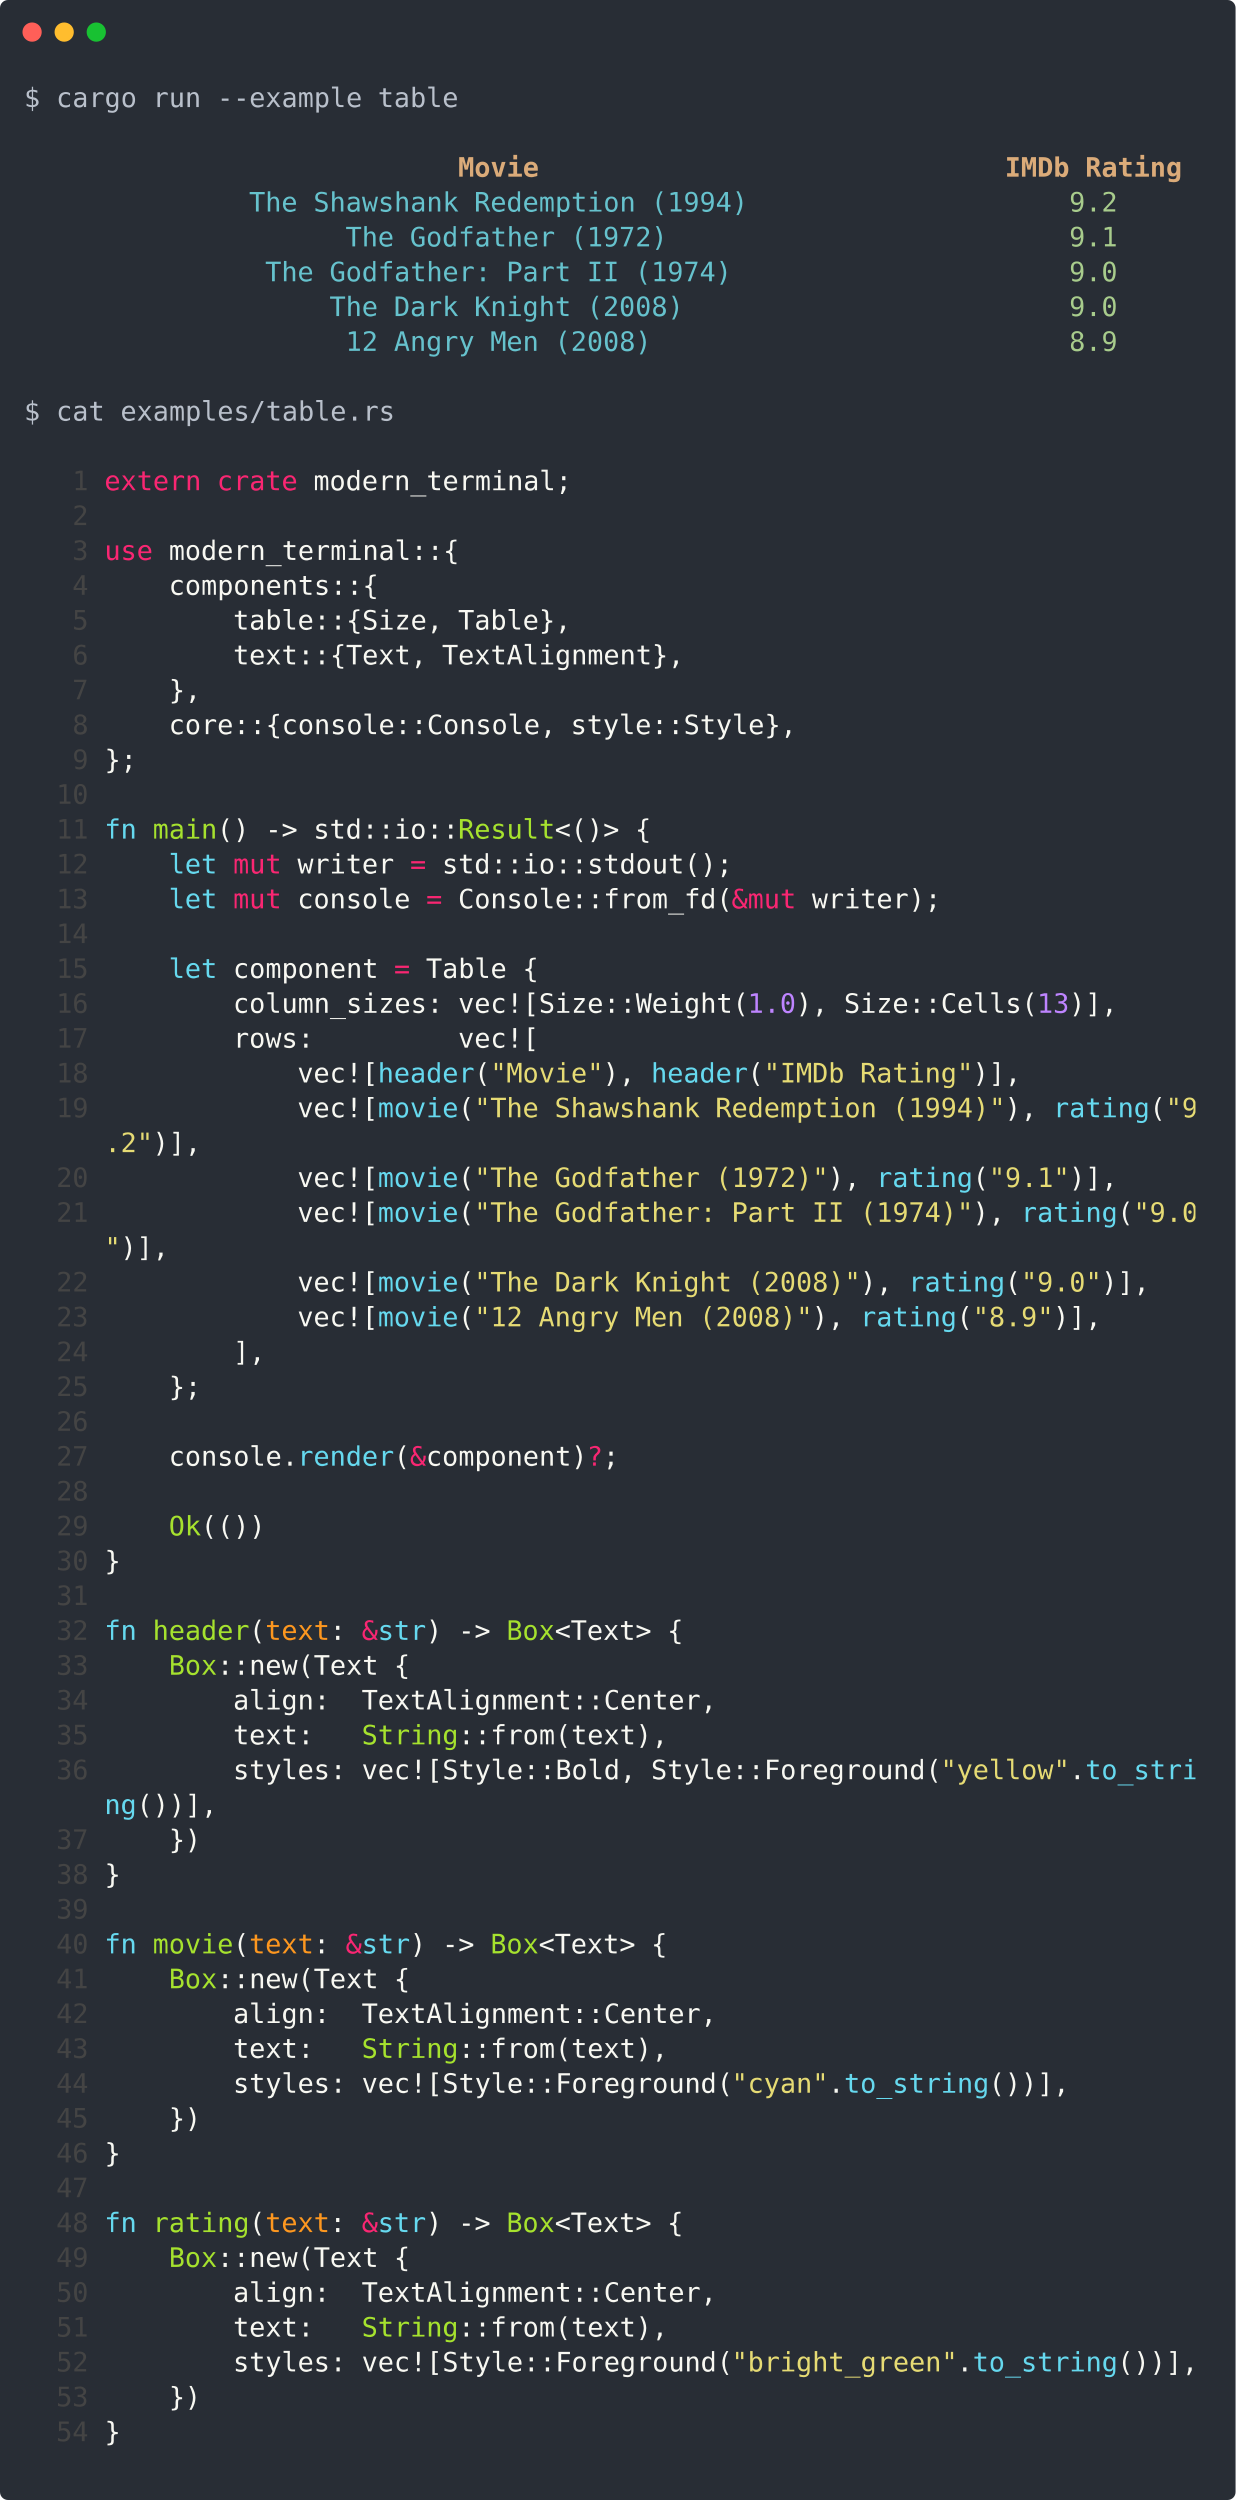
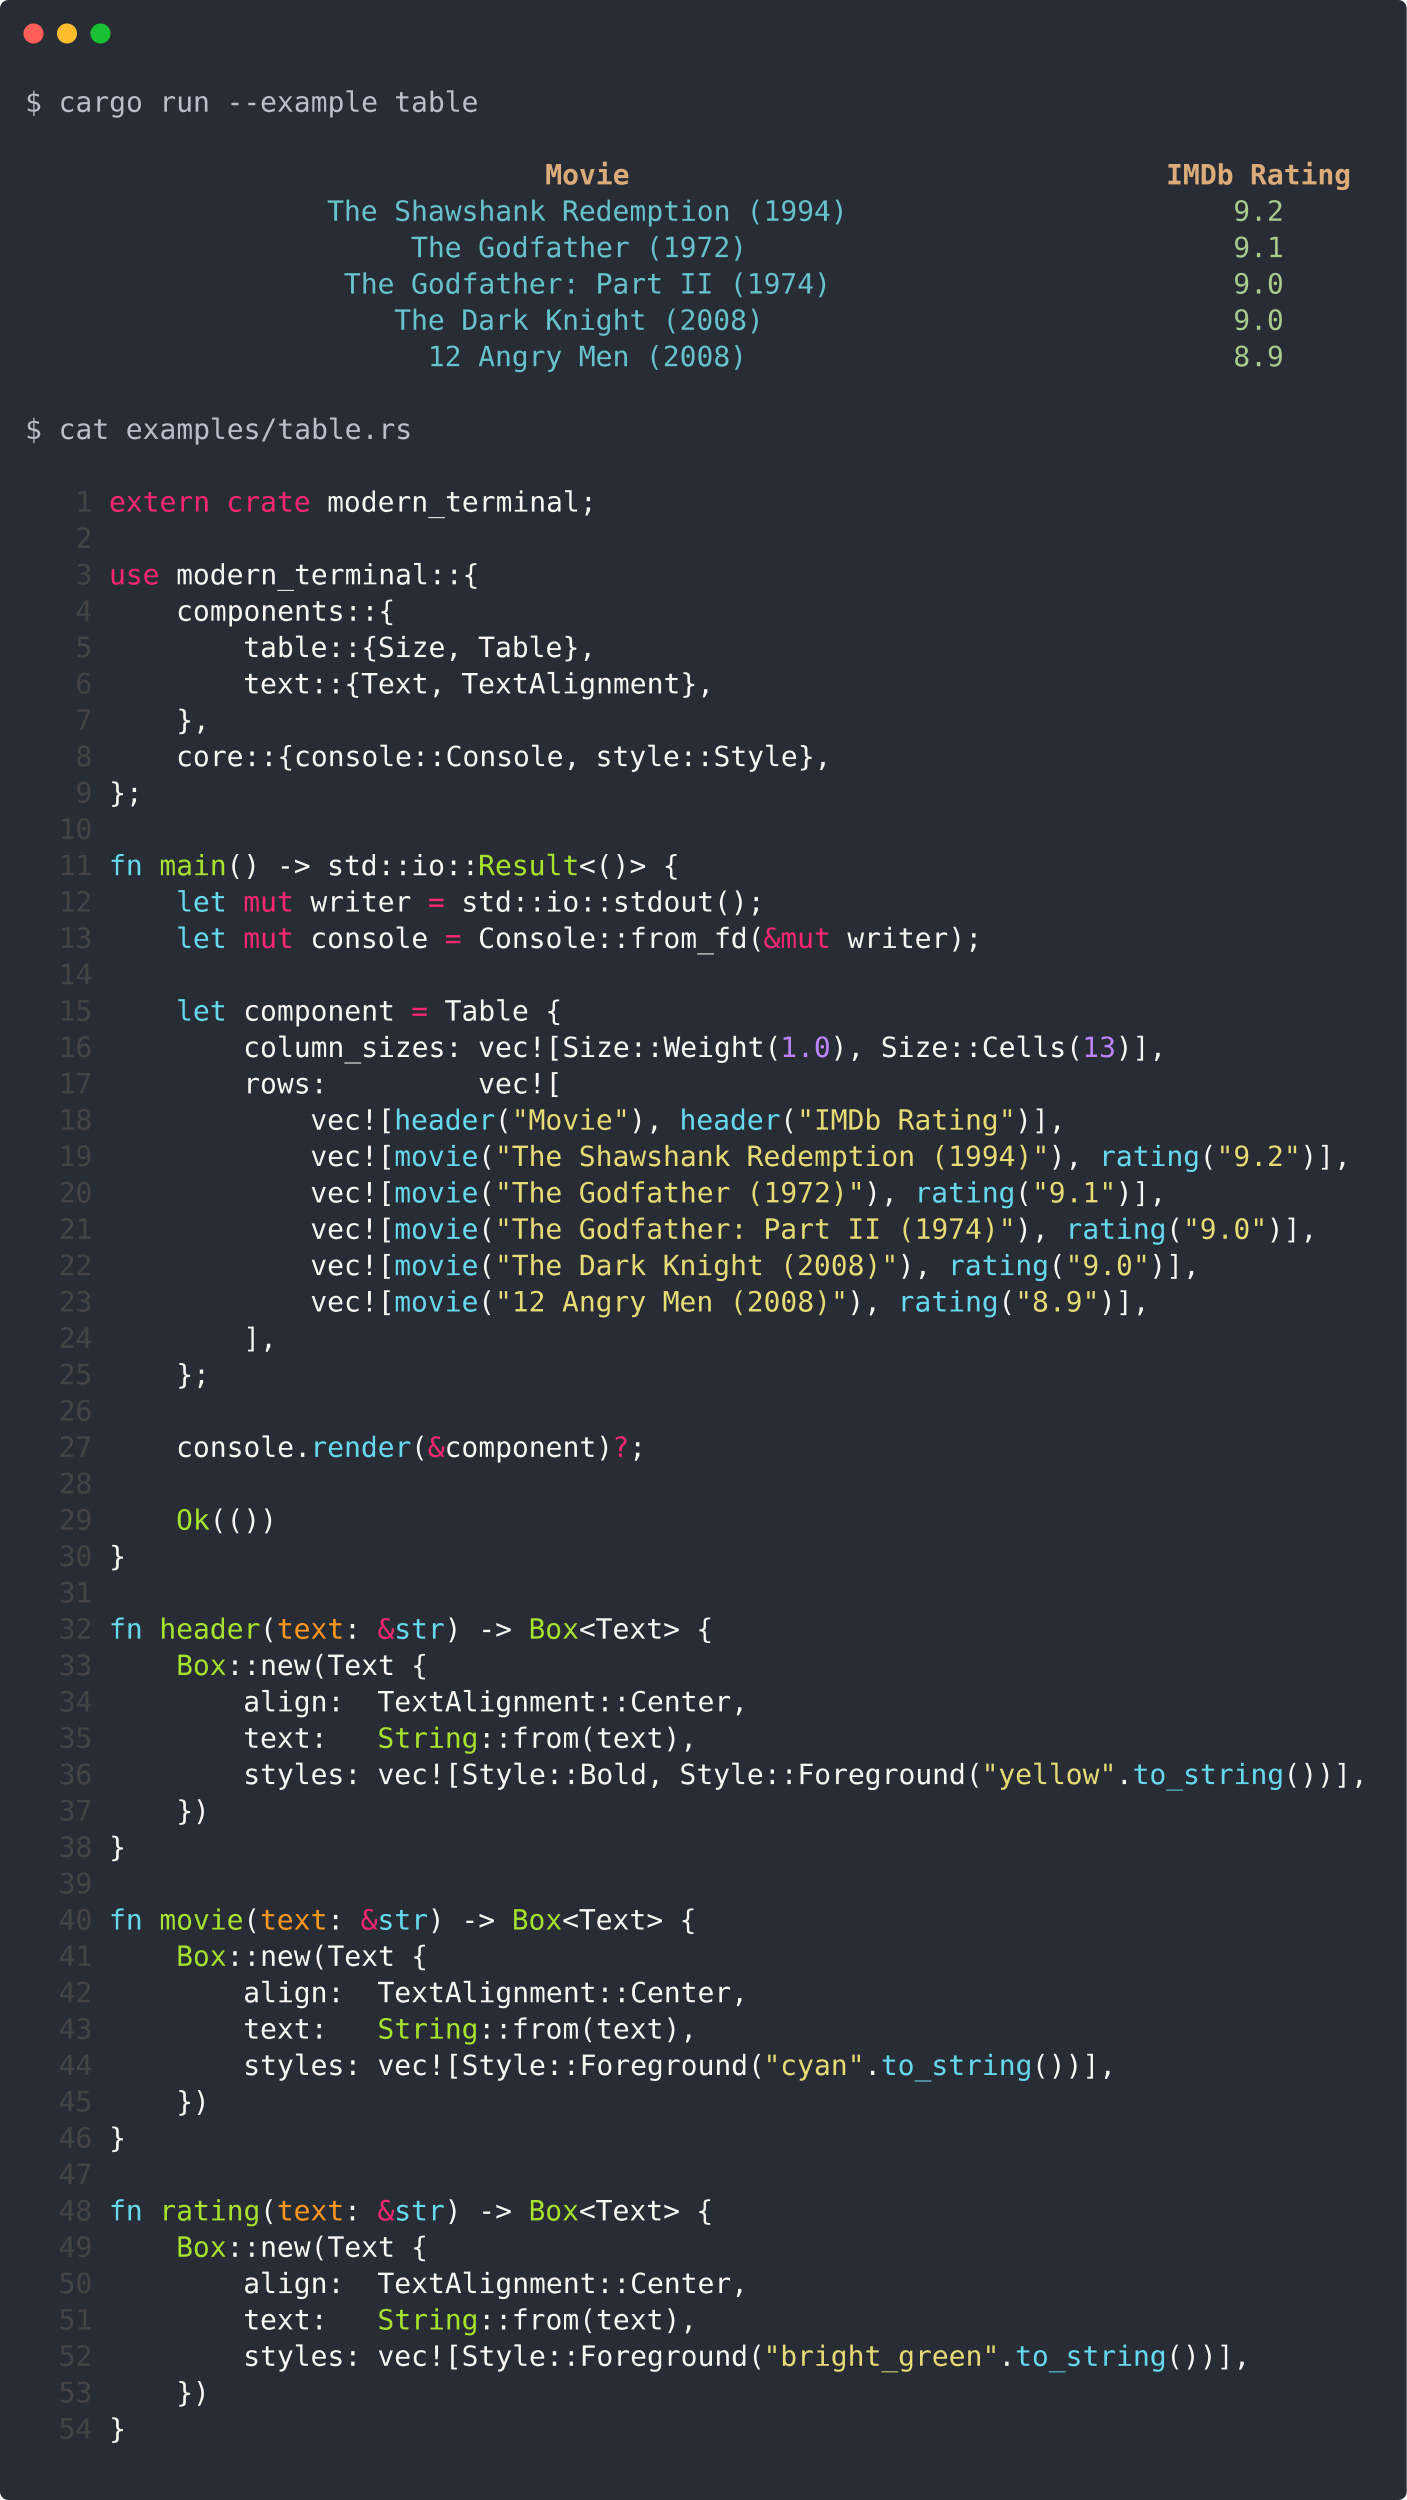
- <svg xmlns="http://www.w3.org/2000/svg" xmlns:xlink="http://www.w3.org/1999/xlink" width="770" height="1557.99">
-   <rect width="770" height="1557.99" rx="5" ry="5" class="a" />
+ <svg xmlns="http://www.w3.org/2000/svg" xmlns:xlink="http://www.w3.org/1999/xlink" width="840" height="1492.86">
+   <rect width="840" height="1492.86" rx="5" ry="5" class="a" />
  <svg y="0%" x="0%">
    <circle cx="20" cy="20" r="6" fill="#ff5f58" />
    <circle cx="40" cy="20" r="6" fill="#ffbd2e" />
    <circle cx="60" cy="20" r="6" fill="#18c132" />
  </svg>
-   <svg height="1497.99" viewBox="0 0 73 149.799" width="730" x="15" y="50">
+   <svg height="1432.86" viewBox="0 0 80 143.286" width="800" x="15" y="50">
    <style>.a{fill:#282d35}.g,.h{fill:#b9c0cb;white-space:pre}.h{fill:#dbab79;font-weight:700}.i,.j,.k,.l{fill:#66c2cd;white-space:pre}.j,.k,.l{fill:#a8cc8c}.k,.l{fill:#444}.l{fill:#f92672}.m,.n,.o,.p,.q,.r{fill:#f8f8f2;white-space:pre}.n,.o,.p,.q,.r{fill:#66d9ef}.o,.p,.q,.r{fill:#a6e22e}.p,.q,.r{fill:#be84ff}.q,.r{fill:#e6db74}.r{fill:#fd971f}</style>
    <g font-family="Monaco,Consolas,Menlo,'Bitstream Vera Sans Mono','Powerline Symbols',monospace" font-size="1.67">
      <defs>
        <symbol id="a">
-           <path fill="transparent" d="M0 0h73v70H0z" />
+           <path fill="transparent" d="M0 0h80v67H0z" />
        </symbol>
      </defs>
-       <path class="a" d="M0 0h73v149.799H0z" />
-       <svg width="73">
+       <path class="a" d="M0 0h80v143.286H0z" />
+       <svg width="80">
        <svg>
          <use xlink:href="#a" />
          <text y="1.67" class="g">$</text>
          <text x="2.004" y="1.67" class="g">cargo</text>
          <text x="8.016" y="1.67" class="g">run</text>
          <text x="12.024" y="1.67" class="g">--example</text>
          <text x="22.044" y="1.67" class="g">table</text>
-           <text x="27.054" y="6.012" class="h">Movie</text>
-           <text x="61.122" y="6.012" class="h">IMDb</text>
-           <text x="66.132" y="6.012" class="h">Rating</text>
-           <text x="14.028" y="8.183" class="i">The</text>
-           <text x="18.036" y="8.183" class="i">Shawshank</text>
-           <text x="28.056" y="8.183" class="i">Redemption</text>
-           <text x="39.078" y="8.183" class="i">(1994)</text>
-           <text x="65.13" y="8.183" class="j">9.2</text>
-           <text x="20.04" y="10.354" class="i">The</text>
-           <text x="24.048" y="10.354" class="i">Godfather</text>
-           <text x="34.068" y="10.354" class="i">(1972)</text>
-           <text x="65.13" y="10.354" class="j">9.1</text>
-           <text x="15.03" y="12.525" class="i">The</text>
-           <text x="19.038" y="12.525" class="i">Godfather:</text>
-           <text x="30.06" y="12.525" class="i">Part</text>
-           <text x="35.07" y="12.525" class="i">II</text>
-           <text x="38.076" y="12.525" class="i">(1974)</text>
-           <text x="65.13" y="12.525" class="j">9.0</text>
-           <text x="19.038" y="14.696" class="i">The</text>
-           <text x="23.046" y="14.696" class="i">Dark</text>
-           <text x="28.056" y="14.696" class="i">Knight</text>
-           <text x="35.07" y="14.696" class="i">(2008)</text>
-           <text x="65.13" y="14.696" class="j">9.0</text>
-           <text x="20.04" y="16.867" class="i">12</text>
-           <text x="23.046" y="16.867" class="i">Angry</text>
-           <text x="29.058" y="16.867" class="i">Men</text>
-           <text x="33.066" y="16.867" class="i">(2008)</text>
-           <text x="65.13" y="16.867" class="j">8.9</text>
+           <text x="31.062" y="6.012" class="h">Movie</text>
+           <text x="68.136" y="6.012" class="h">IMDb</text>
+           <text x="73.146" y="6.012" class="h">Rating</text>
+           <text x="18.036" y="8.183" class="i">The</text>
+           <text x="22.044" y="8.183" class="i">Shawshank</text>
+           <text x="32.064" y="8.183" class="i">Redemption</text>
+           <text x="43.086" y="8.183" class="i">(1994)</text>
+           <text x="72.144" y="8.183" class="j">9.2</text>
+           <text x="23.046" y="10.354" class="i">The</text>
+           <text x="27.054" y="10.354" class="i">Godfather</text>
+           <text x="37.074" y="10.354" class="i">(1972)</text>
+           <text x="72.144" y="10.354" class="j">9.1</text>
+           <text x="19.038" y="12.525" class="i">The</text>
+           <text x="23.046" y="12.525" class="i">Godfather:</text>
+           <text x="34.068" y="12.525" class="i">Part</text>
+           <text x="39.078" y="12.525" class="i">II</text>
+           <text x="42.084" y="12.525" class="i">(1974)</text>
+           <text x="72.144" y="12.525" class="j">9.0</text>
+           <text x="22.044" y="14.696" class="i">The</text>
+           <text x="26.052" y="14.696" class="i">Dark</text>
+           <text x="31.062" y="14.696" class="i">Knight</text>
+           <text x="38.076" y="14.696" class="i">(2008)</text>
+           <text x="72.144" y="14.696" class="j">9.0</text>
+           <text x="24.048" y="16.867" class="i">12</text>
+           <text x="27.054" y="16.867" class="i">Angry</text>
+           <text x="33.066" y="16.867" class="i">Men</text>
+           <text x="37.074" y="16.867" class="i">(2008)</text>
+           <text x="72.144" y="16.867" class="j">8.9</text>
          <text y="21.209" class="g">$</text>
          <text x="2.004" y="21.209" class="g">cat</text>
          <text x="6.012" y="21.209" class="g">examples/table.rs</text>
          <text x="3.006" y="25.551" class="k">1</text>
          <text x="5.01" y="25.551" class="l">extern</text>
          <text x="12.024" y="25.551" class="l">crate</text>
          <text x="18.036" y="25.551" class="m">modern_terminal;</text>
          <text x="3.006" y="27.722" class="k">2</text>
          <text x="3.006" y="29.893" class="k">3</text>
          <text x="5.01" y="29.893" class="l">use</text>
          <text x="9.018" y="29.893" class="m">modern_terminal::{</text>
          <text x="3.006" y="32.064" class="k">4</text>
          <text x="9.018" y="32.064" class="m">components::{</text>
          <text x="3.006" y="34.235" class="k">5</text>
          <text x="13.026" y="34.235" class="m">table::{Size,</text>
          <text x="27.054" y="34.235" class="m">Table},</text>
          <text x="3.006" y="36.406" class="k">6</text>
          <text x="13.026" y="36.406" class="m">text::{Text,</text>
          <text x="26.052" y="36.406" class="m">TextAlignment},</text>
          <text x="3.006" y="38.577" class="k">7</text>
          <text x="9.018" y="38.577" class="m">},</text>
          <text x="3.006" y="40.748" class="k">8</text>
          <text x="9.018" y="40.748" class="m">core::{console::Console,</text>
          <text x="34.068" y="40.748" class="m">style::Style},</text>
          <text x="3.006" y="42.919" class="k">9</text>
          <text x="5.01" y="42.919" class="m">};</text>
          <text x="2.004" y="45.09" class="k">10</text>
          <text x="2.004" y="47.261" class="k">11</text>
          <text x="5.01" y="47.261" class="n">fn</text>
          <text x="8.016" y="47.261" class="o">main</text>
          <text x="12.024" y="47.261" class="m">()</text>
          <text x="15.03" y="47.261" class="m">-&gt;</text>
          <text x="18.036" y="47.261" class="m">std::io::</text>
          <text x="27.054" y="47.261" class="o">Result</text>
          <text x="33.066" y="47.261" class="m">&lt;()&gt;</text>
          <text x="38.076" y="47.261" class="m">{</text>
          <text x="2.004" y="49.432" class="k">12</text>
          <text x="9.018" y="49.432" class="n">let</text>
          <text x="13.026" y="49.432" class="l">mut</text>
          <text x="17.034" y="49.432" class="m">writer</text>
          <text x="24.048" y="49.432" class="l">=</text>
          <text x="26.052" y="49.432" class="m">std::io::stdout();</text>
          <text x="2.004" y="51.603" class="k">13</text>
          <text x="9.018" y="51.603" class="n">let</text>
          <text x="13.026" y="51.603" class="l">mut</text>
          <text x="17.034" y="51.603" class="m">console</text>
          <text x="25.05" y="51.603" class="l">=</text>
          <text x="27.054" y="51.603" class="m">Console::from_fd(</text>
          <text x="44.088" y="51.603" class="l">&amp;mut</text>
          <text x="49.098" y="51.603" class="m">writer);</text>
          <text x="2.004" y="53.774" class="k">14</text>
          <text x="2.004" y="55.945" class="k">15</text>
          <text x="9.018" y="55.945" class="n">let</text>
          <text x="13.026" y="55.945" class="m">component</text>
          <text x="23.046" y="55.945" class="l">=</text>
          <text x="25.05" y="55.945" class="m">Table</text>
          <text x="31.062" y="55.945" class="m">{</text>
          <text x="2.004" y="58.116" class="k">16</text>
          <text x="13.026" y="58.116" class="m">column_sizes:</text>
          <text x="27.054" y="58.116" class="m">vec![Size::Weight(</text>
          <text x="45.09" y="58.116" class="p">1.0</text>
          <text x="48.096" y="58.116" class="m">),</text>
          <text x="51.102" y="58.116" class="m">Size::Cells(</text>
          <text x="63.126" y="58.116" class="p">13</text>
          <text x="65.13" y="58.116" class="m">)],</text>
          <text x="2.004" y="60.287" class="k">17</text>
          <text x="13.026" y="60.287" class="m">rows:</text>
          <text x="27.054" y="60.287" class="m">vec![</text>
          <text x="2.004" y="62.458" class="k">18</text>
          <text x="17.034" y="62.458" class="m">vec![</text>
          <text x="22.044" y="62.458" class="n">header</text>
          <text x="28.056" y="62.458" class="m">(</text>
          <text x="29.058" y="62.458" class="q">"Movie"</text>
          <text x="36.072" y="62.458" class="m">),</text>
          <text x="39.078" y="62.458" class="n">header</text>
          <text x="45.09" y="62.458" class="m">(</text>
          <text x="46.092" y="62.458" class="q">"IMDb</text>
          <text x="52.104" y="62.458" class="q">Rating"</text>
          <text x="59.118" y="62.458" class="m">)],</text>
          <text x="2.004" y="64.629" class="k">19</text>
          <text x="17.034" y="64.629" class="m">vec![</text>
          <text x="22.044" y="64.629" class="n">movie</text>
          <text x="27.054" y="64.629" class="m">(</text>
          <text x="28.056" y="64.629" class="q">"The</text>
          <text x="33.066" y="64.629" class="q">Shawshank</text>
          <text x="43.086" y="64.629" class="q">Redemption</text>
          <text x="54.108" y="64.629" class="q">(1994)"</text>
          <text x="61.122" y="64.629" class="m">),</text>
          <text x="64.128" y="64.629" class="n">rating</text>
          <text x="70.14" y="64.629" class="m">(</text>
-           <text x="71.142" y="64.629" class="q">"9</text>
-           <text x="5.01" y="66.8" class="q">.2"</text>
-           <text x="8.016" y="66.8" class="m">)],</text>
-           <text x="2.004" y="68.971" class="k">20</text>
+           <text x="71.142" y="64.629" class="q">"9.2"</text>
+           <text x="76.152" y="64.629" class="m">)],</text>
+           <text x="2.004" y="66.8" class="k">20</text>
+           <text x="17.034" y="66.8" class="m">vec![</text>
+           <text x="22.044" y="66.8" class="n">movie</text>
+           <text x="27.054" y="66.8" class="m">(</text>
+           <text x="28.056" y="66.8" class="q">"The</text>
+           <text x="33.066" y="66.8" class="q">Godfather</text>
+           <text x="43.086" y="66.8" class="q">(1972)"</text>
+           <text x="50.1" y="66.8" class="m">),</text>
+           <text x="53.106" y="66.8" class="n">rating</text>
+           <text x="59.118" y="66.8" class="m">(</text>
+           <text x="60.12" y="66.8" class="q">"9.1"</text>
+           <text x="65.13" y="66.8" class="m">)],</text>
+           <text x="2.004" y="68.971" class="k">21</text>
          <text x="17.034" y="68.971" class="m">vec![</text>
          <text x="22.044" y="68.971" class="n">movie</text>
          <text x="27.054" y="68.971" class="m">(</text>
          <text x="28.056" y="68.971" class="q">"The</text>
-           <text x="33.066" y="68.971" class="q">Godfather</text>
-           <text x="43.086" y="68.971" class="q">(1972)"</text>
-           <text x="50.1" y="68.971" class="m">),</text>
-           <text x="53.106" y="68.971" class="n">rating</text>
-           <text x="59.118" y="68.971" class="m">(</text>
-           <text x="60.12" y="68.971" class="q">"9.1"</text>
-           <text x="65.13" y="68.971" class="m">)],</text>
-           <text x="2.004" y="71.142" class="k">21</text>
+           <text x="33.066" y="68.971" class="q">Godfather:</text>
+           <text x="44.088" y="68.971" class="q">Part</text>
+           <text x="49.098" y="68.971" class="q">II</text>
+           <text x="52.104" y="68.971" class="q">(1974)"</text>
+           <text x="59.118" y="68.971" class="m">),</text>
+           <text x="62.124" y="68.971" class="n">rating</text>
+           <text x="68.136" y="68.971" class="m">(</text>
+           <text x="69.138" y="68.971" class="q">"9.0"</text>
+           <text x="74.148" y="68.971" class="m">)],</text>
+           <text x="2.004" y="71.142" class="k">22</text>
          <text x="17.034" y="71.142" class="m">vec![</text>
          <text x="22.044" y="71.142" class="n">movie</text>
          <text x="27.054" y="71.142" class="m">(</text>
          <text x="28.056" y="71.142" class="q">"The</text>
-           <text x="33.066" y="71.142" class="q">Godfather:</text>
-           <text x="44.088" y="71.142" class="q">Part</text>
-           <text x="49.098" y="71.142" class="q">II</text>
-           <text x="52.104" y="71.142" class="q">(1974)"</text>
-           <text x="59.118" y="71.142" class="m">),</text>
-           <text x="62.124" y="71.142" class="n">rating</text>
-           <text x="68.136" y="71.142" class="m">(</text>
-           <text x="69.138" y="71.142" class="q">"9.0</text>
-           <text x="5.01" y="73.313" class="q">"</text>
-           <text x="6.012" y="73.313" class="m">)],</text>
-           <text x="2.004" y="75.484" class="k">22</text>
-           <text x="17.034" y="75.484" class="m">vec![</text>
-           <text x="22.044" y="75.484" class="n">movie</text>
-           <text x="27.054" y="75.484" class="m">(</text>
-           <text x="28.056" y="75.484" class="q">"The</text>
-           <text x="33.066" y="75.484" class="q">Dark</text>
-           <text x="38.076" y="75.484" class="q">Knight</text>
-           <text x="45.09" y="75.484" class="q">(2008)"</text>
-           <text x="52.104" y="75.484" class="m">),</text>
-           <text x="55.11" y="75.484" class="n">rating</text>
-           <text x="61.122" y="75.484" class="m">(</text>
-           <text x="62.124" y="75.484" class="q">"9.0"</text>
-           <text x="67.134" y="75.484" class="m">)],</text>
-           <text x="2.004" y="77.655" class="k">23</text>
-           <text x="17.034" y="77.655" class="m">vec![</text>
-           <text x="22.044" y="77.655" class="n">movie</text>
-           <text x="27.054" y="77.655" class="m">(</text>
-           <text x="28.056" y="77.655" class="q">"12</text>
-           <text x="32.064" y="77.655" class="q">Angry</text>
-           <text x="38.076" y="77.655" class="q">Men</text>
-           <text x="42.084" y="77.655" class="q">(2008)"</text>
-           <text x="49.098" y="77.655" class="m">),</text>
-           <text x="52.104" y="77.655" class="n">rating</text>
-           <text x="58.116" y="77.655" class="m">(</text>
-           <text x="59.118" y="77.655" class="q">"8.9"</text>
-           <text x="64.128" y="77.655" class="m">)],</text>
-           <text x="2.004" y="79.826" class="k">24</text>
-           <text x="13.026" y="79.826" class="m">],</text>
-           <text x="2.004" y="81.997" class="k">25</text>
-           <text x="9.018" y="81.997" class="m">};</text>
-           <text x="2.004" y="84.168" class="k">26</text>
-           <text x="2.004" y="86.339" class="k">27</text>
-           <text x="9.018" y="86.339" class="m">console.</text>
-           <text x="17.034" y="86.339" class="n">render</text>
-           <text x="23.046" y="86.339" class="m">(</text>
-           <text x="24.048" y="86.339" class="l">&amp;</text>
-           <text x="25.05" y="86.339" class="m">component)</text>
-           <text x="35.07" y="86.339" class="l">?</text>
-           <text x="36.072" y="86.339" class="m">;</text>
-           <text x="2.004" y="88.51" class="k">28</text>
-           <text x="2.004" y="90.681" class="k">29</text>
-           <text x="9.018" y="90.681" class="o">Ok</text>
-           <text x="11.022" y="90.681" class="m">(())</text>
-           <text x="2.004" y="92.852" class="k">30</text>
-           <text x="5.01" y="92.852" class="m">}</text>
-           <text x="2.004" y="95.023" class="k">31</text>
-           <text x="2.004" y="97.194" class="k">32</text>
-           <text x="5.01" y="97.194" class="n">fn</text>
-           <text x="8.016" y="97.194" class="o">header</text>
-           <text x="14.028" y="97.194" class="m">(</text>
-           <text x="15.03" y="97.194" class="r">text</text>
-           <text x="19.038" y="97.194" class="m">:</text>
-           <text x="21.042" y="97.194" class="l">&amp;</text>
-           <text x="22.044" y="97.194" class="n">str</text>
-           <text x="25.05" y="97.194" class="m">)</text>
-           <text x="27.054" y="97.194" class="m">-&gt;</text>
-           <text x="30.06" y="97.194" class="o">Box</text>
-           <text x="33.066" y="97.194" class="m">&lt;Text&gt;</text>
-           <text x="40.08" y="97.194" class="m">{</text>
-           <text x="2.004" y="99.365" class="k">33</text>
-           <text x="9.018" y="99.365" class="o">Box</text>
-           <text x="12.024" y="99.365" class="m">::new(Text</text>
-           <text x="23.046" y="99.365" class="m">{</text>
-           <text x="2.004" y="101.536" class="k">34</text>
-           <text x="13.026" y="101.536" class="m">align:</text>
-           <text x="21.042" y="101.536" class="m">TextAlignment::Center,</text>
-           <text x="2.004" y="103.707" class="k">35</text>
-           <text x="13.026" y="103.707" class="m">text:</text>
-           <text x="21.042" y="103.707" class="o">String</text>
-           <text x="27.054" y="103.707" class="m">::from(text),</text>
-           <text x="2.004" y="105.878" class="k">36</text>
-           <text x="13.026" y="105.878" class="m">styles:</text>
-           <text x="21.042" y="105.878" class="m">vec![Style::Bold,</text>
-           <text x="39.078" y="105.878" class="m">Style::Foreground(</text>
-           <text x="57.114" y="105.878" class="q">"yellow"</text>
-           <text x="65.13" y="105.878" class="m">.</text>
-           <text x="66.132" y="105.878" class="n">to_stri</text>
-           <text x="5.01" y="108.049" class="n">ng</text>
-           <text x="7.014" y="108.049" class="m">())],</text>
-           <text x="2.004" y="110.22" class="k">37</text>
-           <text x="9.018" y="110.22" class="m">})</text>
-           <text x="2.004" y="112.391" class="k">38</text>
-           <text x="5.01" y="112.391" class="m">}</text>
-           <text x="2.004" y="114.562" class="k">39</text>
-           <text x="2.004" y="116.733" class="k">40</text>
-           <text x="5.01" y="116.733" class="n">fn</text>
-           <text x="8.016" y="116.733" class="o">movie</text>
-           <text x="13.026" y="116.733" class="m">(</text>
-           <text x="14.028" y="116.733" class="r">text</text>
-           <text x="18.036" y="116.733" class="m">:</text>
-           <text x="20.04" y="116.733" class="l">&amp;</text>
-           <text x="21.042" y="116.733" class="n">str</text>
-           <text x="24.048" y="116.733" class="m">)</text>
-           <text x="26.052" y="116.733" class="m">-&gt;</text>
-           <text x="29.058" y="116.733" class="o">Box</text>
-           <text x="32.064" y="116.733" class="m">&lt;Text&gt;</text>
-           <text x="39.078" y="116.733" class="m">{</text>
-           <text x="2.004" y="118.904" class="k">41</text>
-           <text x="9.018" y="118.904" class="o">Box</text>
-           <text x="12.024" y="118.904" class="m">::new(Text</text>
-           <text x="23.046" y="118.904" class="m">{</text>
-           <text x="2.004" y="121.075" class="k">42</text>
-           <text x="13.026" y="121.075" class="m">align:</text>
-           <text x="21.042" y="121.075" class="m">TextAlignment::Center,</text>
-           <text x="2.004" y="123.246" class="k">43</text>
-           <text x="13.026" y="123.246" class="m">text:</text>
-           <text x="21.042" y="123.246" class="o">String</text>
-           <text x="27.054" y="123.246" class="m">::from(text),</text>
-           <text x="2.004" y="125.417" class="k">44</text>
-           <text x="13.026" y="125.417" class="m">styles:</text>
-           <text x="21.042" y="125.417" class="m">vec![Style::Foreground(</text>
-           <text x="44.088" y="125.417" class="q">"cyan"</text>
-           <text x="50.1" y="125.417" class="m">.</text>
-           <text x="51.102" y="125.417" class="n">to_string</text>
-           <text x="60.12" y="125.417" class="m">())],</text>
-           <text x="2.004" y="127.588" class="k">45</text>
-           <text x="9.018" y="127.588" class="m">})</text>
-           <text x="2.004" y="129.759" class="k">46</text>
-           <text x="5.01" y="129.759" class="m">}</text>
-           <text x="2.004" y="131.93" class="k">47</text>
-           <text x="2.004" y="134.101" class="k">48</text>
-           <text x="5.01" y="134.101" class="n">fn</text>
-           <text x="8.016" y="134.101" class="o">rating</text>
-           <text x="14.028" y="134.101" class="m">(</text>
-           <text x="15.03" y="134.101" class="r">text</text>
-           <text x="19.038" y="134.101" class="m">:</text>
-           <text x="21.042" y="134.101" class="l">&amp;</text>
-           <text x="22.044" y="134.101" class="n">str</text>
-           <text x="25.05" y="134.101" class="m">)</text>
-           <text x="27.054" y="134.101" class="m">-&gt;</text>
-           <text x="30.06" y="134.101" class="o">Box</text>
-           <text x="33.066" y="134.101" class="m">&lt;Text&gt;</text>
-           <text x="40.08" y="134.101" class="m">{</text>
-           <text x="2.004" y="136.272" class="k">49</text>
-           <text x="9.018" y="136.272" class="o">Box</text>
-           <text x="12.024" y="136.272" class="m">::new(Text</text>
-           <text x="23.046" y="136.272" class="m">{</text>
-           <text x="2.004" y="138.443" class="k">50</text>
-           <text x="13.026" y="138.443" class="m">align:</text>
-           <text x="21.042" y="138.443" class="m">TextAlignment::Center,</text>
-           <text x="2.004" y="140.614" class="k">51</text>
-           <text x="13.026" y="140.614" class="m">text:</text>
-           <text x="21.042" y="140.614" class="o">String</text>
-           <text x="27.054" y="140.614" class="m">::from(text),</text>
-           <text x="2.004" y="142.785" class="k">52</text>
-           <text x="13.026" y="142.785" class="m">styles:</text>
-           <text x="21.042" y="142.785" class="m">vec![Style::Foreground(</text>
-           <text x="44.088" y="142.785" class="q">"bright_green"</text>
-           <text x="58.116" y="142.785" class="m">.</text>
-           <text x="59.118" y="142.785" class="n">to_string</text>
-           <text x="68.136" y="142.785" class="m">())],</text>
-           <text x="2.004" y="144.956" class="k">53</text>
-           <text x="9.018" y="144.956" class="m">})</text>
-           <text x="2.004" y="147.127" class="k">54</text>
-           <text x="5.01" y="147.127" class="m">}</text>
+           <text x="33.066" y="71.142" class="q">Dark</text>
+           <text x="38.076" y="71.142" class="q">Knight</text>
+           <text x="45.09" y="71.142" class="q">(2008)"</text>
+           <text x="52.104" y="71.142" class="m">),</text>
+           <text x="55.11" y="71.142" class="n">rating</text>
+           <text x="61.122" y="71.142" class="m">(</text>
+           <text x="62.124" y="71.142" class="q">"9.0"</text>
+           <text x="67.134" y="71.142" class="m">)],</text>
+           <text x="2.004" y="73.313" class="k">23</text>
+           <text x="17.034" y="73.313" class="m">vec![</text>
+           <text x="22.044" y="73.313" class="n">movie</text>
+           <text x="27.054" y="73.313" class="m">(</text>
+           <text x="28.056" y="73.313" class="q">"12</text>
+           <text x="32.064" y="73.313" class="q">Angry</text>
+           <text x="38.076" y="73.313" class="q">Men</text>
+           <text x="42.084" y="73.313" class="q">(2008)"</text>
+           <text x="49.098" y="73.313" class="m">),</text>
+           <text x="52.104" y="73.313" class="n">rating</text>
+           <text x="58.116" y="73.313" class="m">(</text>
+           <text x="59.118" y="73.313" class="q">"8.9"</text>
+           <text x="64.128" y="73.313" class="m">)],</text>
+           <text x="2.004" y="75.484" class="k">24</text>
+           <text x="13.026" y="75.484" class="m">],</text>
+           <text x="2.004" y="77.655" class="k">25</text>
+           <text x="9.018" y="77.655" class="m">};</text>
+           <text x="2.004" y="79.826" class="k">26</text>
+           <text x="2.004" y="81.997" class="k">27</text>
+           <text x="9.018" y="81.997" class="m">console.</text>
+           <text x="17.034" y="81.997" class="n">render</text>
+           <text x="23.046" y="81.997" class="m">(</text>
+           <text x="24.048" y="81.997" class="l">&amp;</text>
+           <text x="25.05" y="81.997" class="m">component)</text>
+           <text x="35.07" y="81.997" class="l">?</text>
+           <text x="36.072" y="81.997" class="m">;</text>
+           <text x="2.004" y="84.168" class="k">28</text>
+           <text x="2.004" y="86.339" class="k">29</text>
+           <text x="9.018" y="86.339" class="o">Ok</text>
+           <text x="11.022" y="86.339" class="m">(())</text>
+           <text x="2.004" y="88.51" class="k">30</text>
+           <text x="5.01" y="88.51" class="m">}</text>
+           <text x="2.004" y="90.681" class="k">31</text>
+           <text x="2.004" y="92.852" class="k">32</text>
+           <text x="5.01" y="92.852" class="n">fn</text>
+           <text x="8.016" y="92.852" class="o">header</text>
+           <text x="14.028" y="92.852" class="m">(</text>
+           <text x="15.03" y="92.852" class="r">text</text>
+           <text x="19.038" y="92.852" class="m">:</text>
+           <text x="21.042" y="92.852" class="l">&amp;</text>
+           <text x="22.044" y="92.852" class="n">str</text>
+           <text x="25.05" y="92.852" class="m">)</text>
+           <text x="27.054" y="92.852" class="m">-&gt;</text>
+           <text x="30.06" y="92.852" class="o">Box</text>
+           <text x="33.066" y="92.852" class="m">&lt;Text&gt;</text>
+           <text x="40.08" y="92.852" class="m">{</text>
+           <text x="2.004" y="95.023" class="k">33</text>
+           <text x="9.018" y="95.023" class="o">Box</text>
+           <text x="12.024" y="95.023" class="m">::new(Text</text>
+           <text x="23.046" y="95.023" class="m">{</text>
+           <text x="2.004" y="97.194" class="k">34</text>
+           <text x="13.026" y="97.194" class="m">align:</text>
+           <text x="21.042" y="97.194" class="m">TextAlignment::Center,</text>
+           <text x="2.004" y="99.365" class="k">35</text>
+           <text x="13.026" y="99.365" class="m">text:</text>
+           <text x="21.042" y="99.365" class="o">String</text>
+           <text x="27.054" y="99.365" class="m">::from(text),</text>
+           <text x="2.004" y="101.536" class="k">36</text>
+           <text x="13.026" y="101.536" class="m">styles:</text>
+           <text x="21.042" y="101.536" class="m">vec![Style::Bold,</text>
+           <text x="39.078" y="101.536" class="m">Style::Foreground(</text>
+           <text x="57.114" y="101.536" class="q">"yellow"</text>
+           <text x="65.13" y="101.536" class="m">.</text>
+           <text x="66.132" y="101.536" class="n">to_string</text>
+           <text x="75.15" y="101.536" class="m">())],</text>
+           <text x="2.004" y="103.707" class="k">37</text>
+           <text x="9.018" y="103.707" class="m">})</text>
+           <text x="2.004" y="105.878" class="k">38</text>
+           <text x="5.01" y="105.878" class="m">}</text>
+           <text x="2.004" y="108.049" class="k">39</text>
+           <text x="2.004" y="110.22" class="k">40</text>
+           <text x="5.01" y="110.22" class="n">fn</text>
+           <text x="8.016" y="110.22" class="o">movie</text>
+           <text x="13.026" y="110.22" class="m">(</text>
+           <text x="14.028" y="110.22" class="r">text</text>
+           <text x="18.036" y="110.22" class="m">:</text>
+           <text x="20.04" y="110.22" class="l">&amp;</text>
+           <text x="21.042" y="110.22" class="n">str</text>
+           <text x="24.048" y="110.22" class="m">)</text>
+           <text x="26.052" y="110.22" class="m">-&gt;</text>
+           <text x="29.058" y="110.22" class="o">Box</text>
+           <text x="32.064" y="110.22" class="m">&lt;Text&gt;</text>
+           <text x="39.078" y="110.22" class="m">{</text>
+           <text x="2.004" y="112.391" class="k">41</text>
+           <text x="9.018" y="112.391" class="o">Box</text>
+           <text x="12.024" y="112.391" class="m">::new(Text</text>
+           <text x="23.046" y="112.391" class="m">{</text>
+           <text x="2.004" y="114.562" class="k">42</text>
+           <text x="13.026" y="114.562" class="m">align:</text>
+           <text x="21.042" y="114.562" class="m">TextAlignment::Center,</text>
+           <text x="2.004" y="116.733" class="k">43</text>
+           <text x="13.026" y="116.733" class="m">text:</text>
+           <text x="21.042" y="116.733" class="o">String</text>
+           <text x="27.054" y="116.733" class="m">::from(text),</text>
+           <text x="2.004" y="118.904" class="k">44</text>
+           <text x="13.026" y="118.904" class="m">styles:</text>
+           <text x="21.042" y="118.904" class="m">vec![Style::Foreground(</text>
+           <text x="44.088" y="118.904" class="q">"cyan"</text>
+           <text x="50.1" y="118.904" class="m">.</text>
+           <text x="51.102" y="118.904" class="n">to_string</text>
+           <text x="60.12" y="118.904" class="m">())],</text>
+           <text x="2.004" y="121.075" class="k">45</text>
+           <text x="9.018" y="121.075" class="m">})</text>
+           <text x="2.004" y="123.246" class="k">46</text>
+           <text x="5.01" y="123.246" class="m">}</text>
+           <text x="2.004" y="125.417" class="k">47</text>
+           <text x="2.004" y="127.588" class="k">48</text>
+           <text x="5.01" y="127.588" class="n">fn</text>
+           <text x="8.016" y="127.588" class="o">rating</text>
+           <text x="14.028" y="127.588" class="m">(</text>
+           <text x="15.03" y="127.588" class="r">text</text>
+           <text x="19.038" y="127.588" class="m">:</text>
+           <text x="21.042" y="127.588" class="l">&amp;</text>
+           <text x="22.044" y="127.588" class="n">str</text>
+           <text x="25.05" y="127.588" class="m">)</text>
+           <text x="27.054" y="127.588" class="m">-&gt;</text>
+           <text x="30.06" y="127.588" class="o">Box</text>
+           <text x="33.066" y="127.588" class="m">&lt;Text&gt;</text>
+           <text x="40.08" y="127.588" class="m">{</text>
+           <text x="2.004" y="129.759" class="k">49</text>
+           <text x="9.018" y="129.759" class="o">Box</text>
+           <text x="12.024" y="129.759" class="m">::new(Text</text>
+           <text x="23.046" y="129.759" class="m">{</text>
+           <text x="2.004" y="131.93" class="k">50</text>
+           <text x="13.026" y="131.93" class="m">align:</text>
+           <text x="21.042" y="131.93" class="m">TextAlignment::Center,</text>
+           <text x="2.004" y="134.101" class="k">51</text>
+           <text x="13.026" y="134.101" class="m">text:</text>
+           <text x="21.042" y="134.101" class="o">String</text>
+           <text x="27.054" y="134.101" class="m">::from(text),</text>
+           <text x="2.004" y="136.272" class="k">52</text>
+           <text x="13.026" y="136.272" class="m">styles:</text>
+           <text x="21.042" y="136.272" class="m">vec![Style::Foreground(</text>
+           <text x="44.088" y="136.272" class="q">"bright_green"</text>
+           <text x="58.116" y="136.272" class="m">.</text>
+           <text x="59.118" y="136.272" class="n">to_string</text>
+           <text x="68.136" y="136.272" class="m">())],</text>
+           <text x="2.004" y="138.443" class="k">53</text>
+           <text x="9.018" y="138.443" class="m">})</text>
+           <text x="2.004" y="140.614" class="k">54</text>
+           <text x="5.01" y="140.614" class="m">}</text>
        </svg>
      </svg>
    </g>
  </svg>
</svg>
